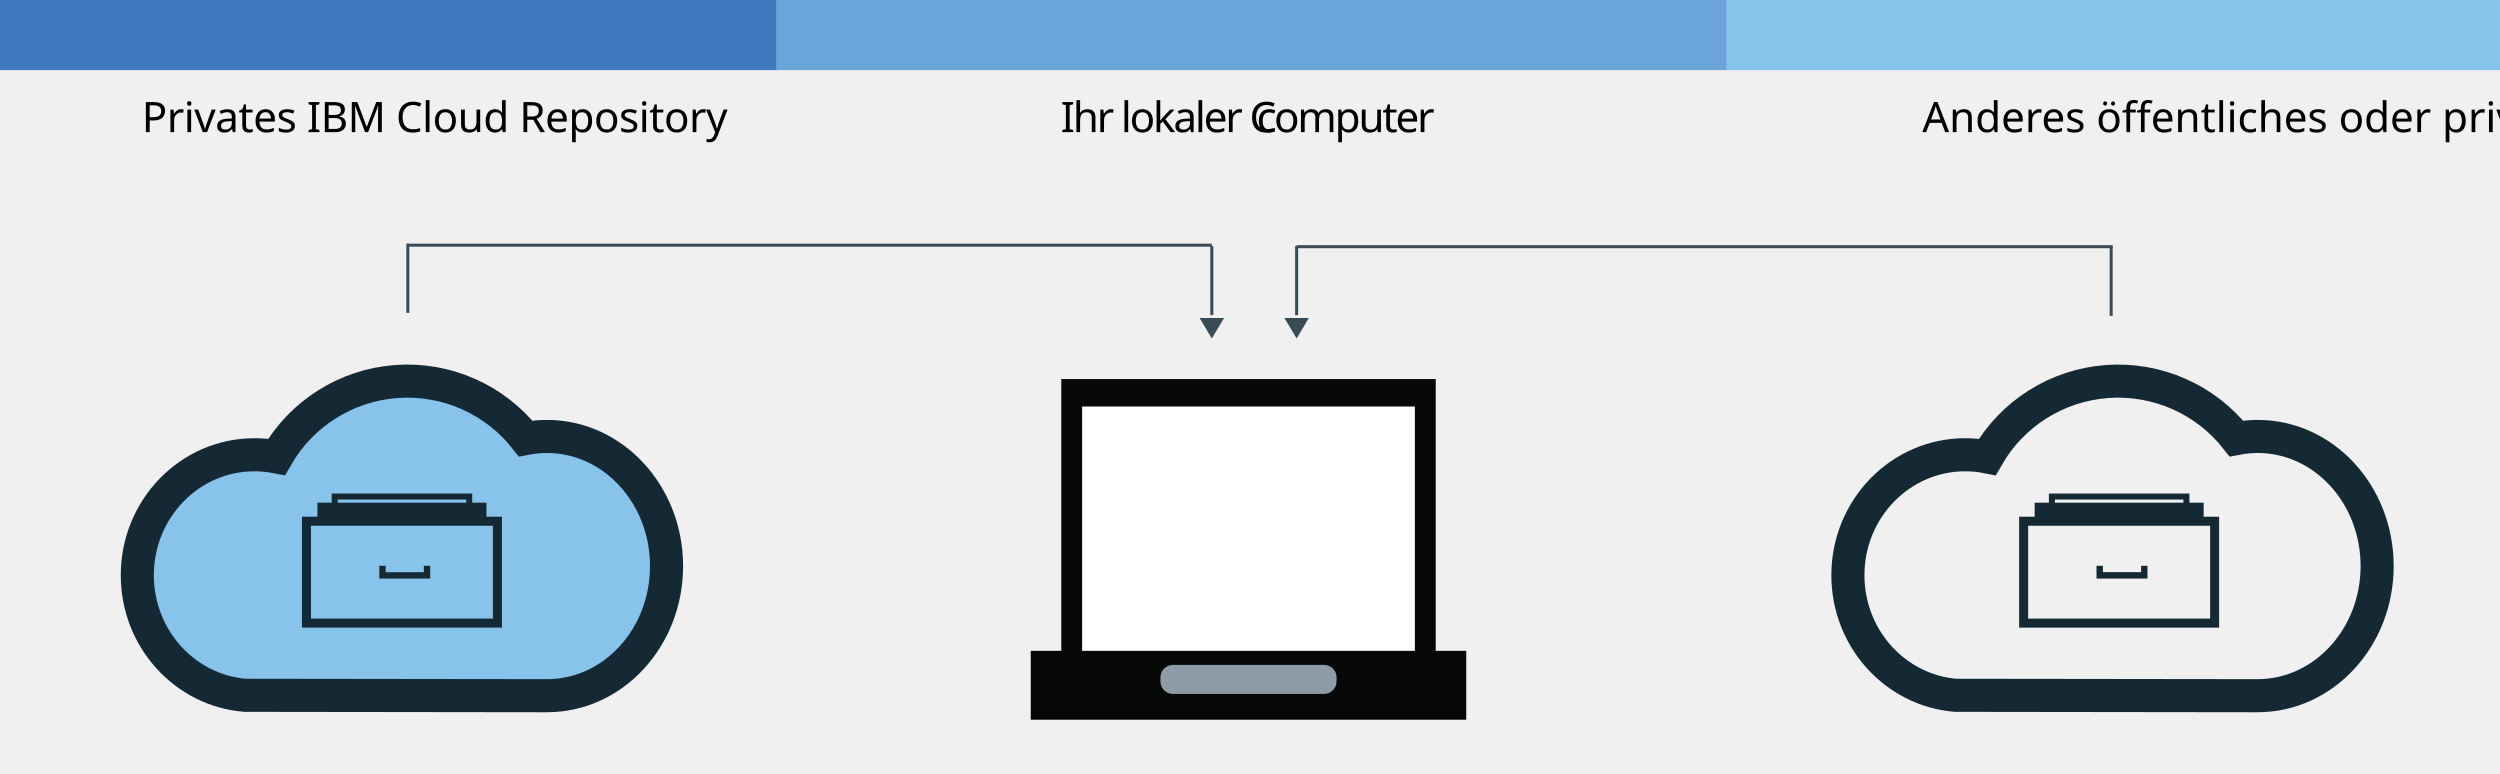
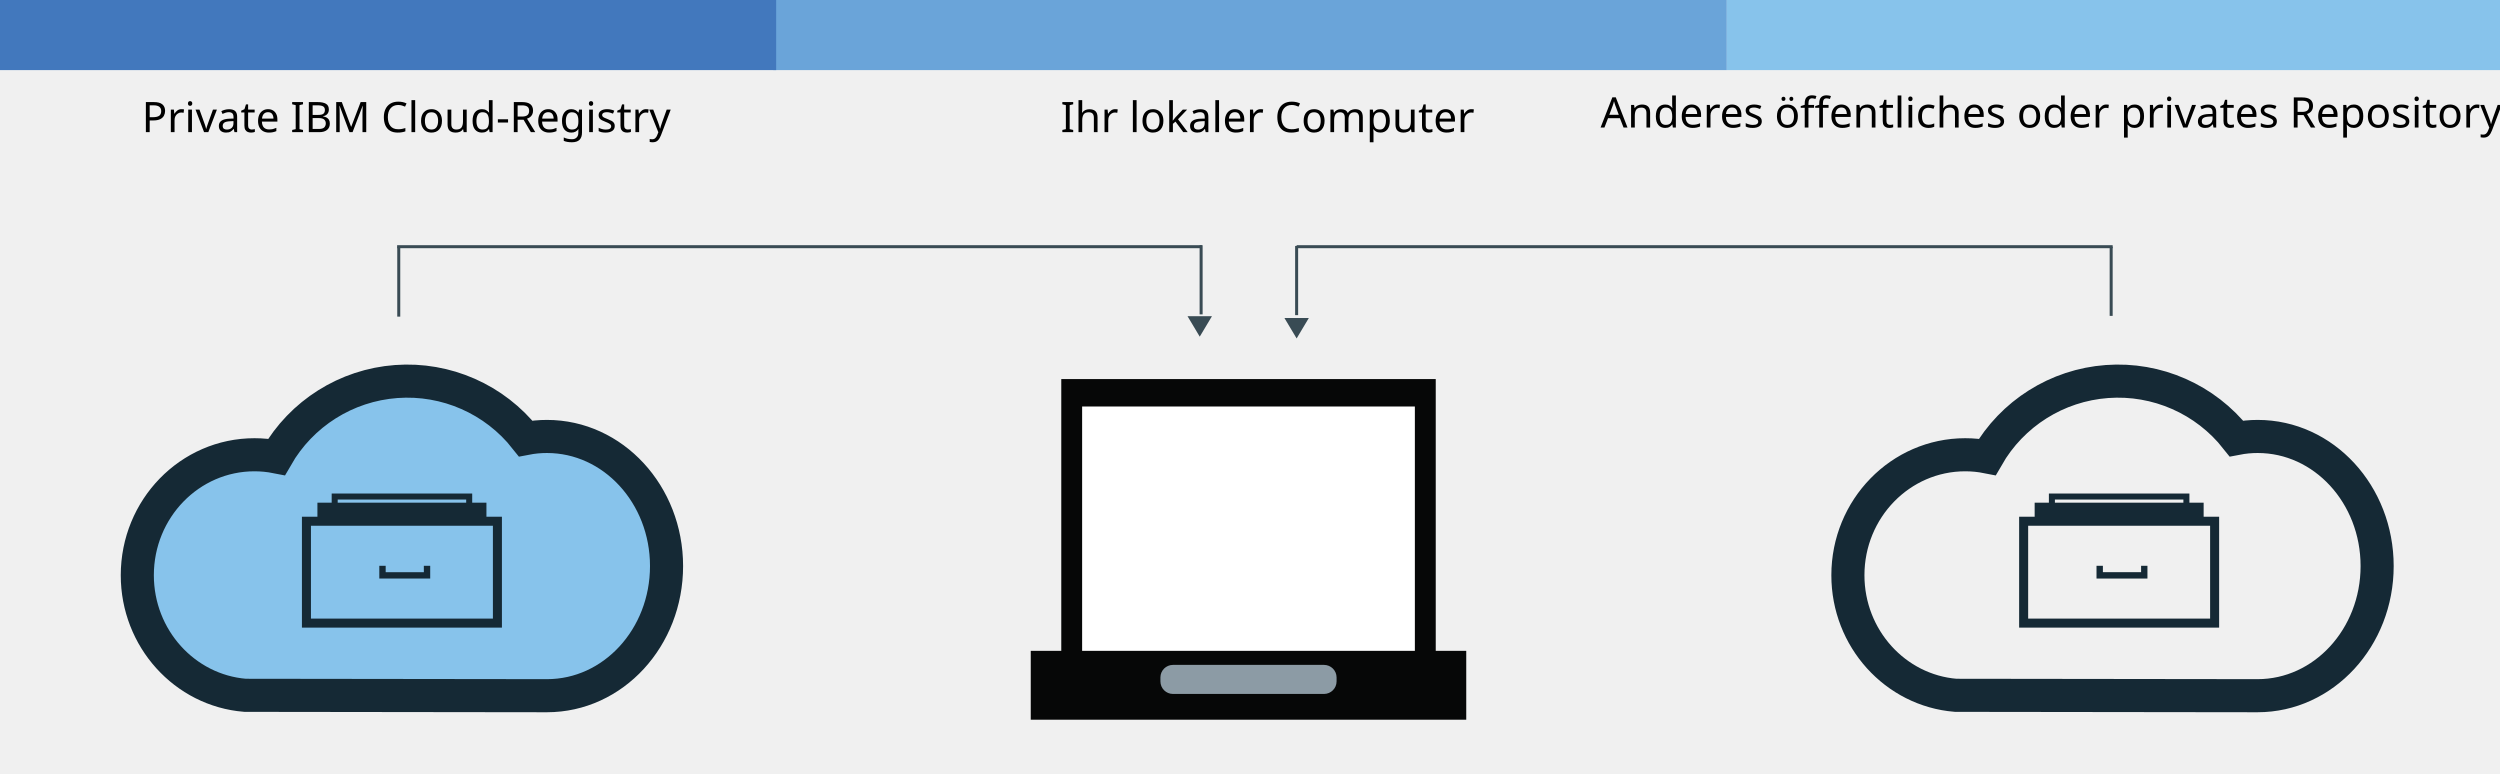
- <svg xmlns="http://www.w3.org/2000/svg" id="e8490e8d-5198-43d9-967b-1550870c008b" data-name="Layer 1" viewBox="0 0 831 257">
-   <path id="8b69e98f-da03-42a8-bb5e-931546bb7bf3" data-name="&lt;Path&gt;" d="M257,0H574V23.3H257Z" fill="#6aa4d9" />
-   <path id="a4f59d34-4662-45a9-bbaf-4d8c1aa01913" data-name="&lt;Path&gt;" d="M574,0H831V23.3H574Z" fill="#87c3eb" />
-   <g id="fa65ea89-a329-46fb-b919-abccfdc2bd13" data-name="&lt;Group&gt;">
-     <path id="5bcb0add-0494-4fdf-bb9d-5389099a83d9" data-name="&lt;Path&gt;" d="M406.88,105.7l-4.07,6.8-4.06-6.8Z" fill="#394b54" />
+ <svg xmlns="http://www.w3.org/2000/svg" id="8a2151fb-88ef-457d-b7ec-bfa7f1e3e656" data-name="Layer 1" viewBox="0 0 831 257" version="1.1">
+   <defs id="defs112" />
+   <path id="ce3f00cc-62b2-43ff-97de-39f90dd8ffae" data-name="&lt;Path&gt;" d="M257,0H574V23.3H257Z" fill="#6aa4d9" />
+   <path id="148a5eb6-df88-4f33-b362-d3d8ce114c44" data-name="&lt;Path&gt;" d="M574,0H831V23.3H574Z" fill="#87c3eb" />
+   <g id="10fb2a08-3ee6-4061-96fb-31503b7362b3" data-name="&lt;Group&gt;" transform="translate(266.7947,-1.093421)">
+     <path id="d03ee414-6941-420c-8859-22e16f18125c" data-name="&lt;Path&gt;" d="m 127.94,106.2 4.06,6.8 4.06,-6.8 z" style="fill:#394b54" />
  </g>
-   <path id="ed71e831-10c9-4ff9-8007-dd79df7df3be" data-name="&lt;Path&gt;" d="M0,0H258V23.3H0Z" fill="#4278bd" />
-   <path id="8dfc0949-a118-4ad0-95e8-8ea302f480f8" data-name="&lt;Path&gt;" d="M402.81,81.5H135.31" fill="none" stroke="#394b54" stroke-miterlimit="10" />
-   <text transform="translate(638.97 43.93)" font-size="14" font-family="IBMPlexSans, IBM Plex Sans" style="isolation:isolate">Anderes öffentliches oder privates Repository<tspan x="8.97" y="0" letter-spacing="-0.01em" />
-     <tspan x="16.81" y="0" />
-     <tspan x="80.69" y="0" letter-spacing="-0.01em" />
-     <tspan x="87.46" y="0" letter-spacing="0em" />
-     <tspan x="94.93" y="0" letter-spacing="0em" />
-     <tspan x="99.79" y="0" letter-spacing="0em" />
-     <tspan x="168.91" y="0" letter-spacing="0em" />
-     <tspan x="173.98" y="0" />
-     <tspan x="207.94" y="0" letter-spacing="0em" />
-     <tspan x="212.8" y="0" />
-     <tspan x="220.64" y="0" letter-spacing="0.01em" />
-     <tspan x="225.92" y="0" />
+   <path id="525b2ac2-ea9d-4fbc-81b4-7cdf198de918" data-name="&lt;Path&gt;" d="M0,0H258V23.3H0Z" fill="#4278bd" />
+   <path id="fdf0b69f-7cd4-4857-b183-b2c9fd283bb3" data-name="&lt;Path&gt;" d="M132,82H399.5" fill="none" stroke="#394b54" stroke-miterlimit="10" />
+   <text font-size="14" style="isolation:isolate;-inkscape-font-specification:'IBMPlexSans, IBM Plex Sans, Normal';font-family:IBMPlexSans, 'IBM Plex Sans';font-weight:normal;font-style:normal;font-stretch:normal;font-variant:normal;font-size:14px;text-anchor:start;text-align:start;writing-mode:lr;line-height:125%;" id="text11" font-family="IBMPlexSans, IBM Plex Sans" transform="translate(47.13 43.93)">
+     <tspan id="tspan3379">Private IBM Cloud-Registry</tspan>
  </text>
-   <text transform="translate(47.13 43.93)" font-size="14" font-family="IBMPlexSans, IBM Plex Sans" style="isolation:isolate">
-     <tspan letter-spacing="-0.01em">Privates IBM Cloud Repository</tspan>
-     <tspan x="8.34" y="0" letter-spacing="0em" />
-     <tspan x="16.98" y="0" letter-spacing="-0.01em" />
-     <tspan x="23.74" y="0" />
-     <tspan x="31.22" y="0" letter-spacing="0em" />
-     <tspan x="36.08" y="0" />
-     <tspan x="116.2" y="0" letter-spacing="0em" />
-     <tspan x="121.27" y="0" />
-     <tspan x="139.84" y="0" letter-spacing="-0.01em" />
-     <tspan x="146.56" y="0" />
-     <tspan x="151.48" y="0" letter-spacing="0.01em" />
-     <tspan x="156.76" y="0" />
+   <text transform="translate(352.56 43.93)" font-size="14" font-family="IBMPlexSans, IBM Plex Sans" style="isolation:isolate;-inkscape-font-specification:'IBMPlexSans, IBM Plex Sans, Normal';font-family:IBMPlexSans, 'IBM Plex Sans';font-weight:normal;font-style:normal;font-stretch:normal;font-variant:normal;font-size:14px;text-anchor:start;text-align:start;writing-mode:lr;line-height:125%;" id="text37">
+     <tspan id="tspan3375">Ihr lokaler Computer</tspan>
+     <tspan id="tspan3377" />
  </text>
-   <text transform="translate(352.56 43.93)" font-size="14" font-family="IBMPlexSans, IBM Plex Sans" style="isolation:isolate">
-     <tspan letter-spacing="-0.05em">Ihr lokaler Computer</tspan>
-     <tspan x="7.6" y="0" />
-     <tspan x="65.11" y="0" letter-spacing="-0.01em">c</tspan>
-     <tspan x="72.07" y="0" />
-     <tspan x="108.2" y="0" letter-spacing="0em" />
-     <tspan x="113.06" y="0" letter-spacing="0em" />
+   <path id="725f6b61-84ed-46aa-8879-94041a5dc3b2" data-name="&lt;Path&gt;" d="M701.75,82v23" fill="none" stroke="#394b54" stroke-miterlimit="10" />
+   <path id="f14214fe-9ec7-4377-b205-8f4ce22a05f0" data-name="&lt;Path&gt;" d="m 132.547,82.25 0,23" stroke-miterlimit="10" style="fill:none;stroke:#394b54;stroke-miterlimit:10" />
+   <g id="0d3a2756-a2a9-4c79-85d8-608b49695707" data-name="&lt;Group&gt;">
+     <path id="a1c9d864-a7e8-4305-96a8-5d2074e5e43d" data-name="&lt;Path&gt;" d="M426.94,105.7l4.06,6.8,4.06-6.8Z" fill="#394b54" />
+   </g>
+   <path id="cc7e49e3-3eba-454e-856d-6a9389a1ceba" data-name="&lt;Path&gt;" d="M431,81.75v23" fill="none" stroke="#394b54" stroke-miterlimit="10" />
+   <path id="a572a3a7-b452-42dc-a0eb-e07307168d5e" data-name="&lt;Path&gt;" d="M399.25,81.5v23" fill="none" stroke="#394b54" stroke-miterlimit="10" />
+   <path id="832a1625-3329-4785-8f1f-f75e9f3d0886" data-name="&lt;Path&gt;" d="M431,82H702.25" fill="none" stroke="#394b54" stroke-miterlimit="10" />
+   <rect x="399.5" y="71.5" width="15.5" height="19.5" fill="none" id="rect58" />
+   <path id="e99522dd-adef-4ce5-907d-8d91b47a08df" data-name="&lt;Path&gt;" d="M181.82,145.08a36.89,36.89,0,0,0-7.09.68,50.09,50.09,0,0,0-82.8,6.12,37.83,37.83,0,0,0-7.34-.72c-21.52,0-38.95,17.93-38.95,40.05,0,21,15.77,38.28,35.83,39.91l100.13.13h.22c22,0,39.74-19.29,39.74-43.09S203.77,145.08,181.82,145.08Z" fill="#87c3eb" stroke="#152935" stroke-miterlimit="10" stroke-width="11" />
+   <path id="74fb0e0b-4e9a-4824-966c-126e2122dded" data-name="&lt;Path&gt;" d="M750.47,145.08a36.89,36.89,0,0,0-7.09.68,50.09,50.09,0,0,0-82.8,6.12,37.83,37.83,0,0,0-7.34-.72c-21.52,0-39,17.93-39,40.05,0,21,15.77,38.28,35.83,39.91l100.13.13h.22c21.95,0,39.74-19.29,39.74-43.09S772.42,145.08,750.47,145.08Z" fill="none" stroke="#152935" stroke-miterlimit="10" stroke-width="11" />
+   <rect id="ddb78052-7939-4cde-86aa-aba469e38c3c" data-name="&lt;Rectangle&gt;" x="352.77" y="126" width="124.47" height="90.67" fill="#060707" />
+   <g id="27dd9f5f-0f34-410a-9cf2-659aefd6a2b5" data-name="&lt;Group&gt;">
+     <rect id="51b79e7b-4bcb-450f-984a-f5ca3bdec73d" data-name="&lt;Rectangle&gt;" x="361.89" y="137.31" width="106.23" height="77.38" fill="#fff" />
+     <path id="c087a8f1-5c69-46b5-bd51-f99d212f1f93" data-name="&lt;Compound Path&gt;" d="M470.3,216.88H359.7V135.12H470.3ZM364.08,212.5H465.92v-73H364.08Z" fill="#fff" />
+   </g>
+   <rect id="b63eb18c-b563-4bb9-aa60-2655b87aa2d9" data-name="&lt;Rectangle&gt;" x="342.62" y="216.34" width="144.76" height="22.89" fill="#060707" />
+   <rect id="f69ebd71-33c6-4c84-9b71-528ee9676ebb" data-name="&lt;Rectangle&gt;" x="385.72" y="221.01" width="58.56" height="9.66" rx="4.18" ry="4.18" fill="#8c9ba5" />
+   <rect x="672.66" y="173.26" width="63.48" height="33.86" fill="none" stroke="#152935" stroke-miterlimit="10" stroke-width="3" id="rect68" />
+   <line x1="676.32" y1="170.09" x2="732.49" y2="170.09" fill="none" stroke="#152935" stroke-miterlimit="10" stroke-width="6" id="line70" />
+   <rect x="682.05" y="165.05" width="44.71" height="5.03" fill="none" stroke="#152935" stroke-miterlimit="10" stroke-width="2" id="rect72" />
+   <path d="M711.7,190.19H699v-2.12h-2.12v4.24h16.93v-4.24H711.7Z" fill="#152935" id="path74" />
+   <rect x="101.86" y="173.26" width="63.48" height="33.86" fill="none" stroke="#152935" stroke-miterlimit="10" stroke-width="3" id="rect76" />
+   <line x1="105.51" y1="170.09" x2="161.69" y2="170.09" fill="none" stroke="#152935" stroke-miterlimit="10" stroke-width="6" id="line78" />
+   <rect x="111.25" y="165.05" width="44.71" height="5.03" fill="none" stroke="#152935" stroke-miterlimit="10" stroke-width="2" id="rect80" />
+   <path d="M140.89,190.19H128.2v-2.12h-2.12v4.24H143v-4.24h-2.12Z" fill="#152935" id="path82" />
+   <text font-size="14" style="font-style:normal;font-variant:normal;font-weight:normal;font-stretch:normal;font-size:14px;line-height:125%;font-family:IBMPlexSans, 'IBM Plex Sans';-inkscape-font-specification:'IBMPlexSans, IBM Plex Sans, Normal';text-align:center;writing-mode:lr;text-anchor:middle;isolation:isolate;" id="text84" x="681.792" y="42.384">
+     <tspan id="tspan3371">Anderes öffentliches</tspan>
+     <tspan id="tspan3373">oder privates Repository</tspan>
  </text>
-   <path id="7a9f1b09-23e5-4d1a-836c-681bfbee8a1b" data-name="&lt;Path&gt;" d="M701.75,82v23" fill="none" stroke="#394b54" stroke-miterlimit="10" />
-   <path id="5c3d264d-481a-4257-b90b-f072cb96571c" data-name="&lt;Path&gt;" d="M402.81,81.75v23" fill="none" stroke="#394b54" stroke-miterlimit="10" />
-   <g id="24929a33-c60f-4ac1-a4c9-dd2b013fcfec" data-name="&lt;Group&gt;">
-     <path id="bbde98b1-ef22-499b-8dcd-6d67478ddd15" data-name="&lt;Path&gt;" d="M426.94,105.7l4.06,6.8,4.06-6.8Z" fill="#394b54" />
-   </g>
-   <path id="4b0231f8-6719-46ad-96fc-79eb7665732d" data-name="&lt;Path&gt;" d="M431,81.75v23" fill="none" stroke="#394b54" stroke-miterlimit="10" />
-   <path id="87af3fe2-74cb-44aa-a5ab-e14b1aa58778" data-name="&lt;Path&gt;" d="M135.56,81v23" fill="none" stroke="#394b54" stroke-miterlimit="10" />
-   <path id="d762aa00-b2f3-4f58-a310-3ac7282a91ac" data-name="&lt;Path&gt;" d="M431,82H702.25" fill="none" stroke="#394b54" stroke-miterlimit="10" />
-   <rect x="119.81" y="71" width="15.5" height="19.5" transform="translate(255.13 161.5) rotate(-180)" fill="none" />
-   <path id="3d77c569-fbe6-4582-92db-2654f1f7870c" data-name="&lt;Path&gt;" d="M181.82,145.08a36.89,36.89,0,0,0-7.09.68,50.09,50.09,0,0,0-82.8,6.12,37.83,37.83,0,0,0-7.34-.72c-21.52,0-38.95,17.93-38.95,40.05,0,21,15.77,38.28,35.83,39.91l100.13.13h.22c22,0,39.74-19.29,39.74-43.09S203.77,145.08,181.82,145.08Z" fill="#87c3eb" stroke="#152935" stroke-miterlimit="10" stroke-width="11" />
-   <path id="d18ea59c-1c7a-460c-b05b-3543543347cb" data-name="&lt;Path&gt;" d="M750.47,145.08a36.89,36.89,0,0,0-7.09.68,50.09,50.09,0,0,0-82.8,6.12,37.83,37.83,0,0,0-7.34-.72c-21.52,0-39,17.93-39,40.05,0,21,15.77,38.28,35.83,39.91l100.13.13h.22c21.95,0,39.74-19.29,39.74-43.09S772.42,145.08,750.47,145.08Z" fill="none" stroke="#152935" stroke-miterlimit="10" stroke-width="11" />
-   <rect id="6ea524ae-924b-4773-9340-ecf98f966d8c" data-name="&lt;Rectangle&gt;" x="352.77" y="126" width="124.47" height="90.67" fill="#060707" />
-   <g id="63b3a8bd-56e1-4376-9d54-b8baf7f8c6ce" data-name="&lt;Group&gt;">
-     <rect id="03c9ae76-0cca-4099-8c3c-9aa107e5e870" data-name="&lt;Rectangle&gt;" x="361.89" y="137.31" width="106.23" height="77.38" fill="#fff" />
-     <path id="88e0b1d6-61e1-4b65-9310-5e09320993b5" data-name="&lt;Compound Path&gt;" d="M470.3,216.88H359.7V135.12H470.3ZM364.08,212.5H465.92v-73H364.08Z" fill="#fff" />
-   </g>
-   <rect id="384e6bc0-f0bb-4876-8b06-b83fc3075626" data-name="&lt;Rectangle&gt;" x="342.62" y="216.34" width="144.76" height="22.89" fill="#060707" />
-   <rect id="fc8bfb25-d384-4773-bdf5-45a366edf0a1" data-name="&lt;Rectangle&gt;" x="385.72" y="221.01" width="58.56" height="9.66" rx="4.18" ry="4.18" fill="#8c9ba5" />
-   <rect x="672.66" y="173.26" width="63.48" height="33.86" fill="none" stroke="#152935" stroke-miterlimit="10" stroke-width="3" />
-   <line x1="676.32" y1="170.09" x2="732.49" y2="170.09" fill="none" stroke="#152935" stroke-miterlimit="10" stroke-width="6" />
-   <rect x="682.05" y="165.05" width="44.71" height="5.03" fill="none" stroke="#152935" stroke-miterlimit="10" stroke-width="2" />
-   <path d="M711.7,190.19H699v-2.12h-2.12v4.24h16.93v-4.24H711.7Z" fill="#152935" />
-   <rect x="101.86" y="173.26" width="63.48" height="33.86" fill="none" stroke="#152935" stroke-miterlimit="10" stroke-width="3" />
-   <line x1="105.51" y1="170.09" x2="161.69" y2="170.09" fill="none" stroke="#152935" stroke-miterlimit="10" stroke-width="6" />
-   <rect x="111.25" y="165.05" width="44.71" height="5.03" fill="none" stroke="#152935" stroke-miterlimit="10" stroke-width="2" />
-   <path d="M140.89,190.19H128.2v-2.12h-2.12v4.24H143v-4.24h-2.12Z" fill="#152935" />
</svg>
